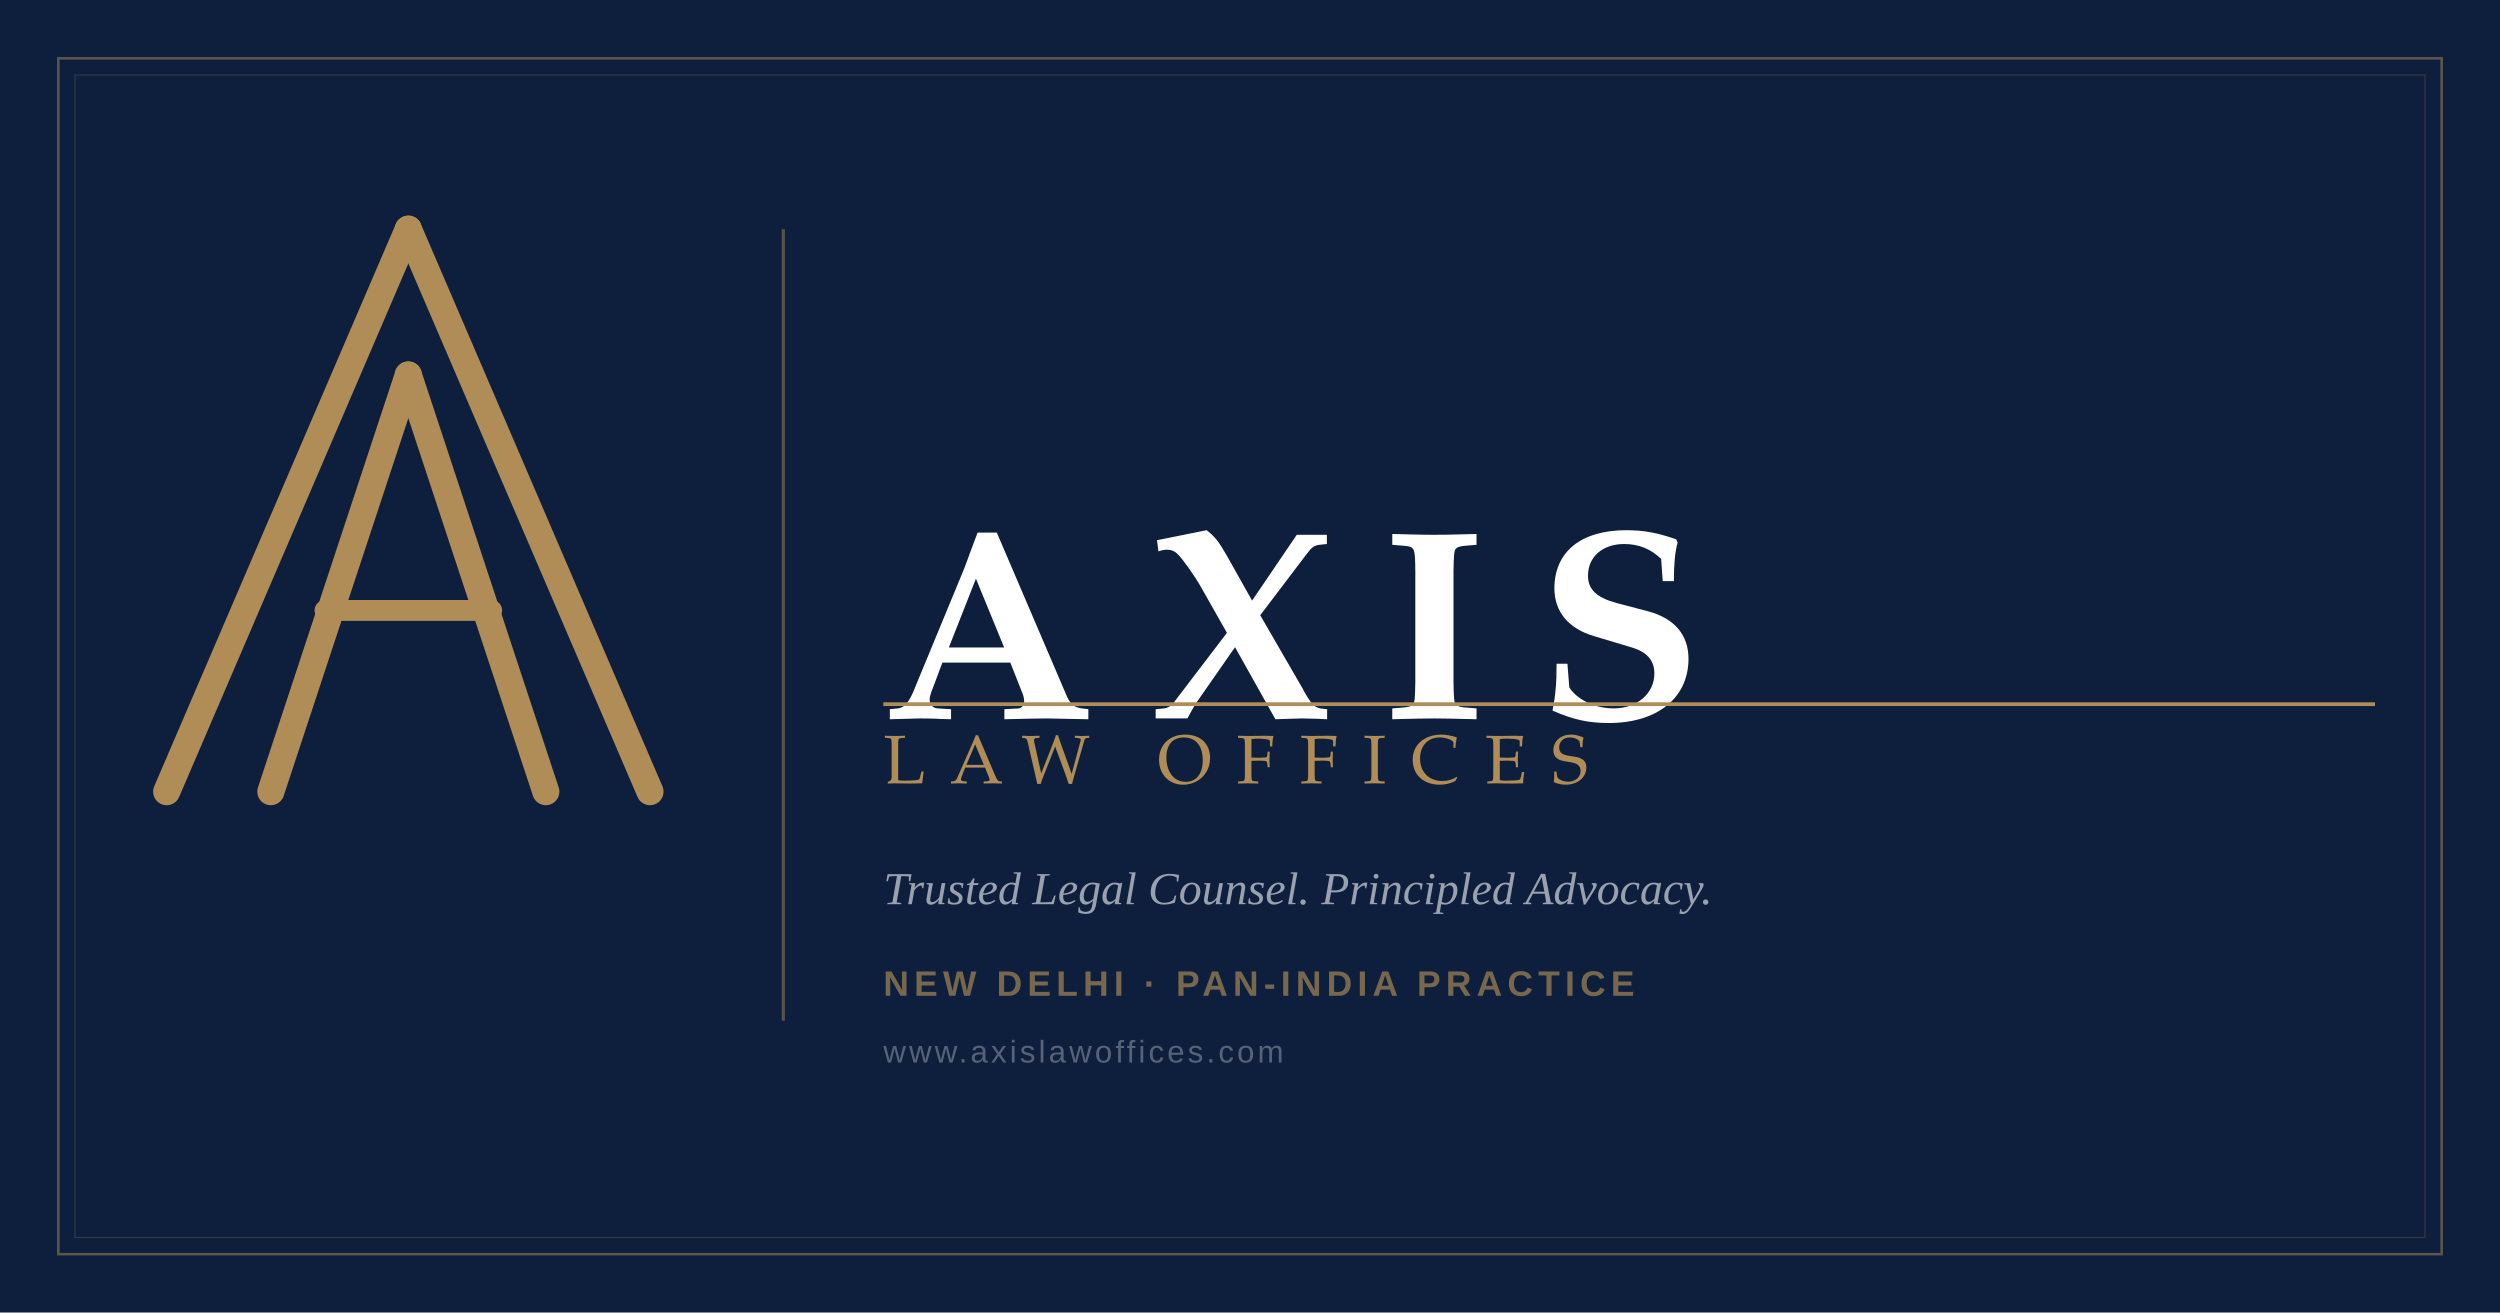
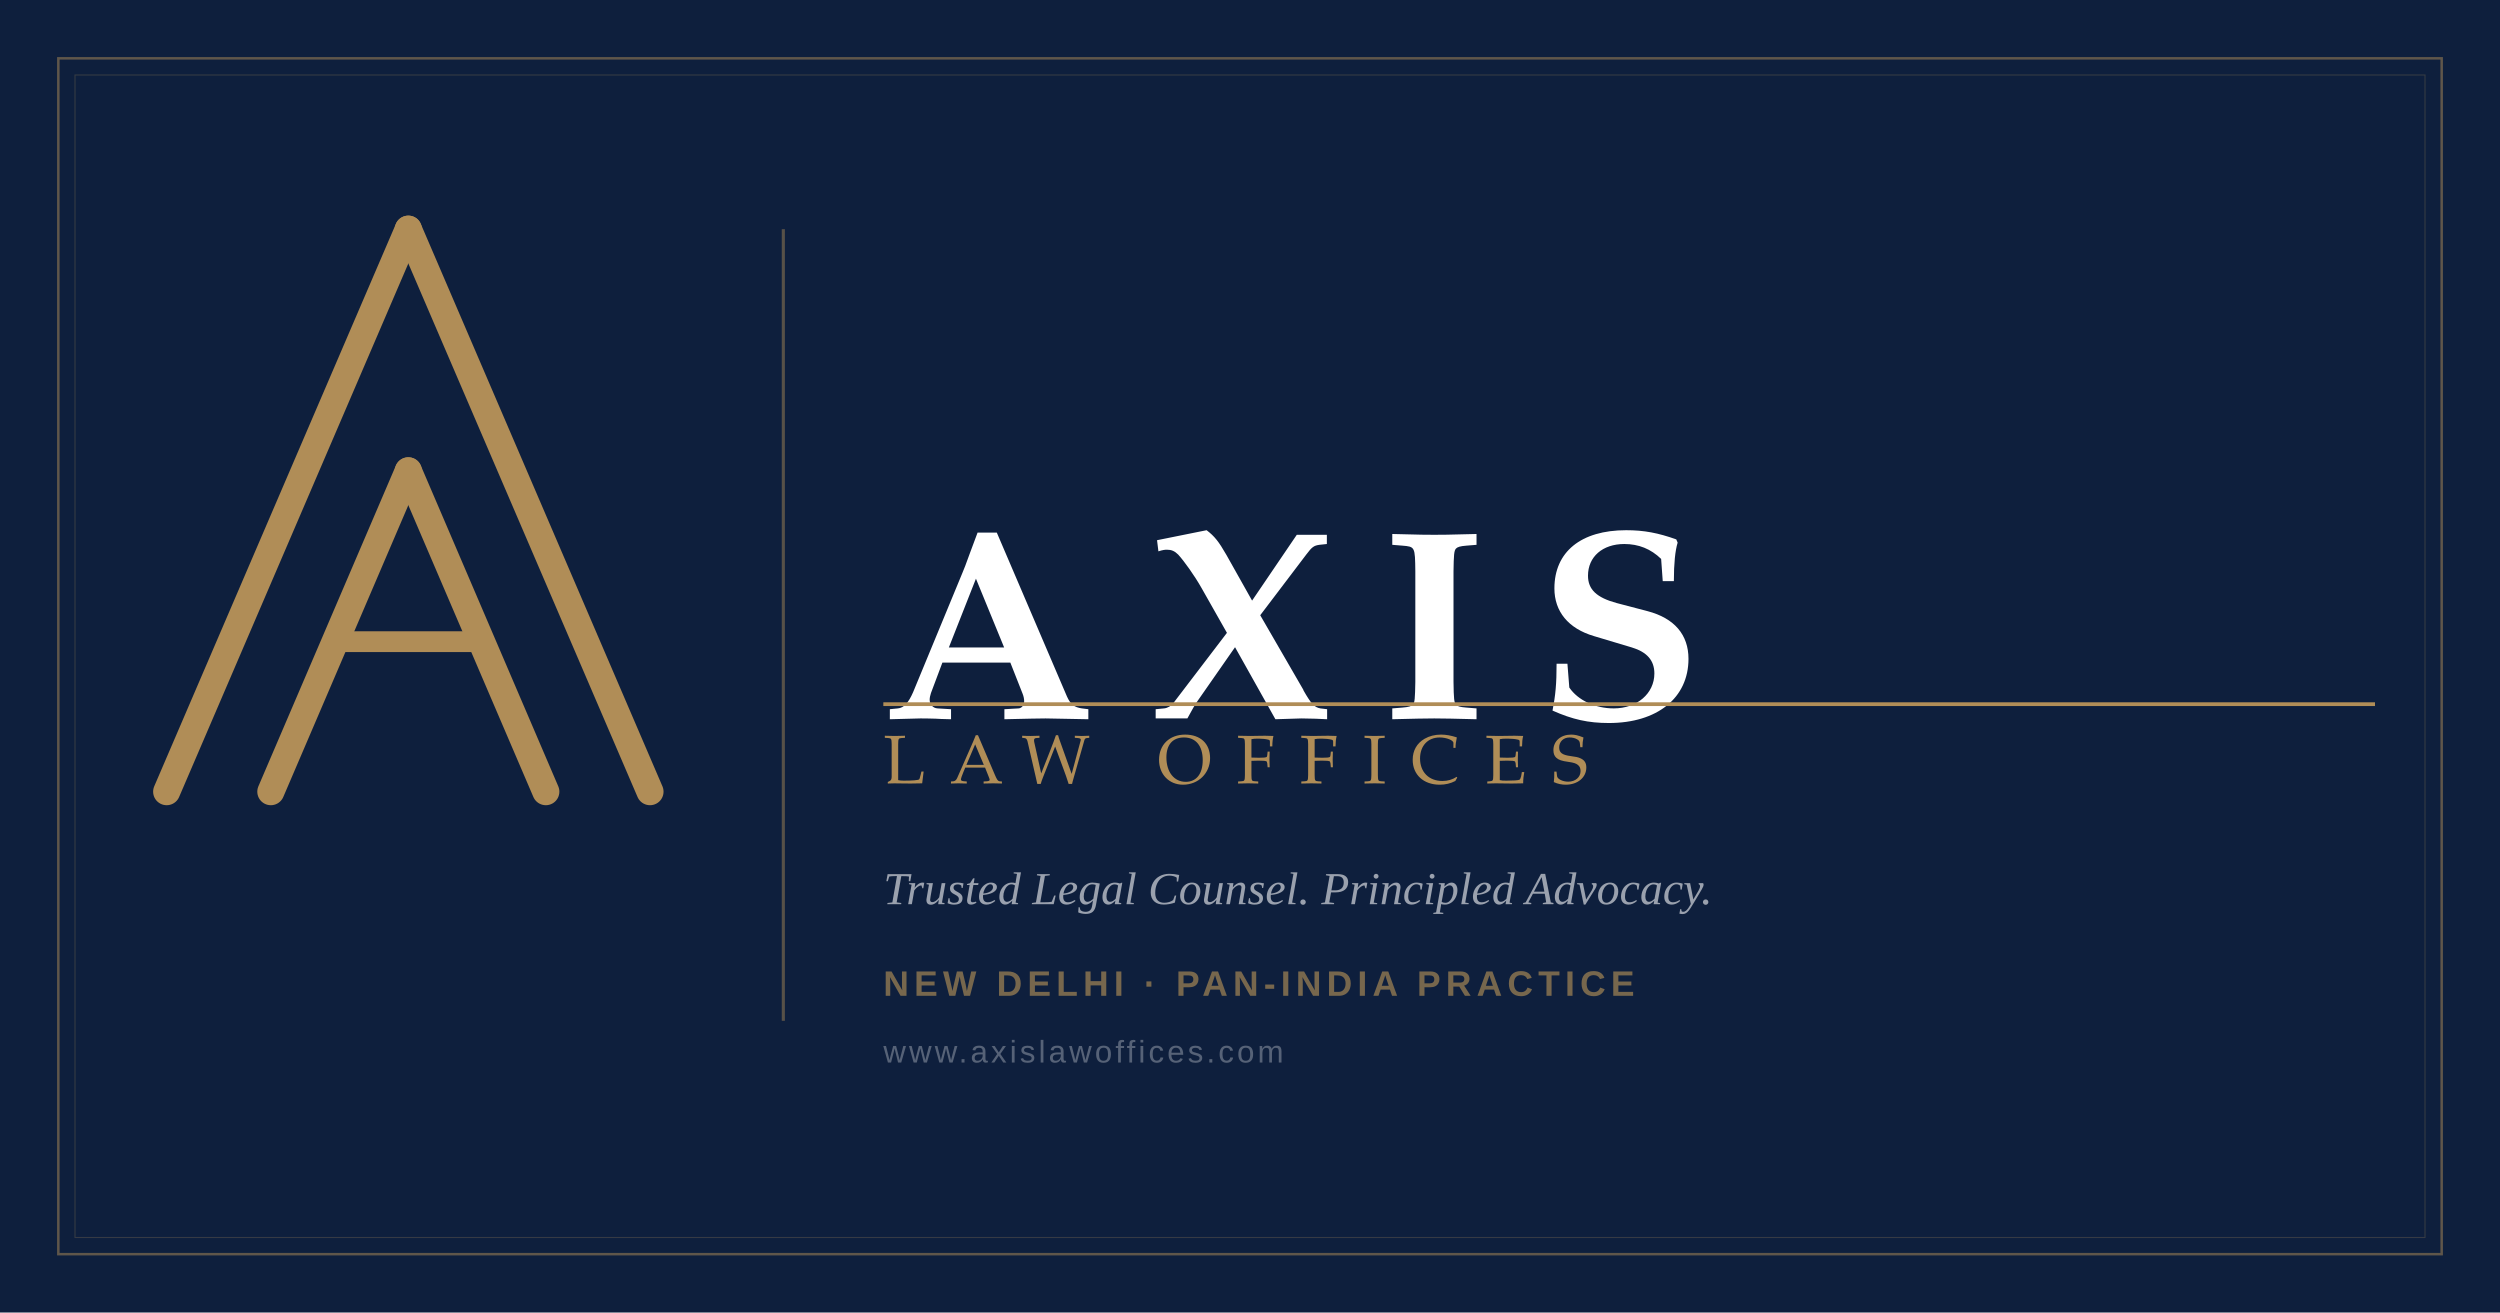
<svg xmlns="http://www.w3.org/2000/svg" viewBox="0 0 1200 630">
  <rect width="1200" height="630" fill="#0E1F3D" />
  <rect x="28" y="28" width="1144" height="574" fill="none" stroke="#B08D57" stroke-width="1.2" opacity="0.5" />
  <rect x="36" y="36" width="1128" height="558" fill="none" stroke="#B08D57" stroke-width="0.5" opacity="0.25" />
  <line x1="80" y1="380" x2="196" y2="110" stroke="#B08D57" stroke-width="13" stroke-linecap="round" />
  <line x1="312" y1="380" x2="196" y2="110" stroke="#B08D57" stroke-width="13" stroke-linecap="round" />
-   <line x1="130" y1="380" x2="196" y2="180" stroke="#B08D57" stroke-width="13" stroke-linecap="round" />
-   <line x1="262" y1="380" x2="196" y2="180" stroke="#B08D57" stroke-width="13" stroke-linecap="round" />
-   <line x1="156" y1="293" x2="236" y2="293" stroke="#B08D57" stroke-width="10" stroke-linecap="round" />
+   <line x1="130" y1="380" x2="196" y2="226" stroke="#B08D57" stroke-width="13" stroke-linecap="round" />
+   <line x1="262" y1="380" x2="196" y2="226" stroke="#B08D57" stroke-width="13" stroke-linecap="round" />
+   <line x1="161" y1="308" x2="231" y2="308" stroke="#B08D57" stroke-width="10" stroke-linecap="round" />
  <line x1="376" y1="110" x2="376" y2="490" stroke="#B08D57" stroke-width="1.5" opacity="0.45" />
  <text x="424" y="305" font-family="'Palatino Linotype','Book Antiqua',Palatino,'Times New Roman',serif" font-size="130" font-weight="700" fill="#FFFFFF" letter-spacing="24" dominant-baseline="middle">AXIS</text>
  <line x1="424" y1="338" x2="1140" y2="338" stroke="#B08D57" stroke-width="1.8" />
  <text x="424" y="376" font-family="'Palatino Linotype','Book Antiqua',Palatino,'Times New Roman',serif" font-size="33" fill="#B08D57" letter-spacing="12">LAW OFFICES</text>
  <text x="424" y="434" font-family="Georgia,'Times New Roman',serif" font-size="22" font-style="italic" fill="rgba(255,255,255,0.58)">Trusted Legal Counsel. Principled Advocacy.</text>
  <text x="424" y="478" font-family="'Segoe UI',Arial,sans-serif" font-size="17" font-weight="600" letter-spacing="2.5" fill="rgba(176,141,87,0.65)">NEW DELHI  ·  PAN-INDIA PRACTICE</text>
  <text x="424" y="510" font-family="'Segoe UI',Arial,sans-serif" font-size="15" letter-spacing="1.5" fill="rgba(255,255,255,0.3)">www.axislawoffices.com</text>
</svg>
